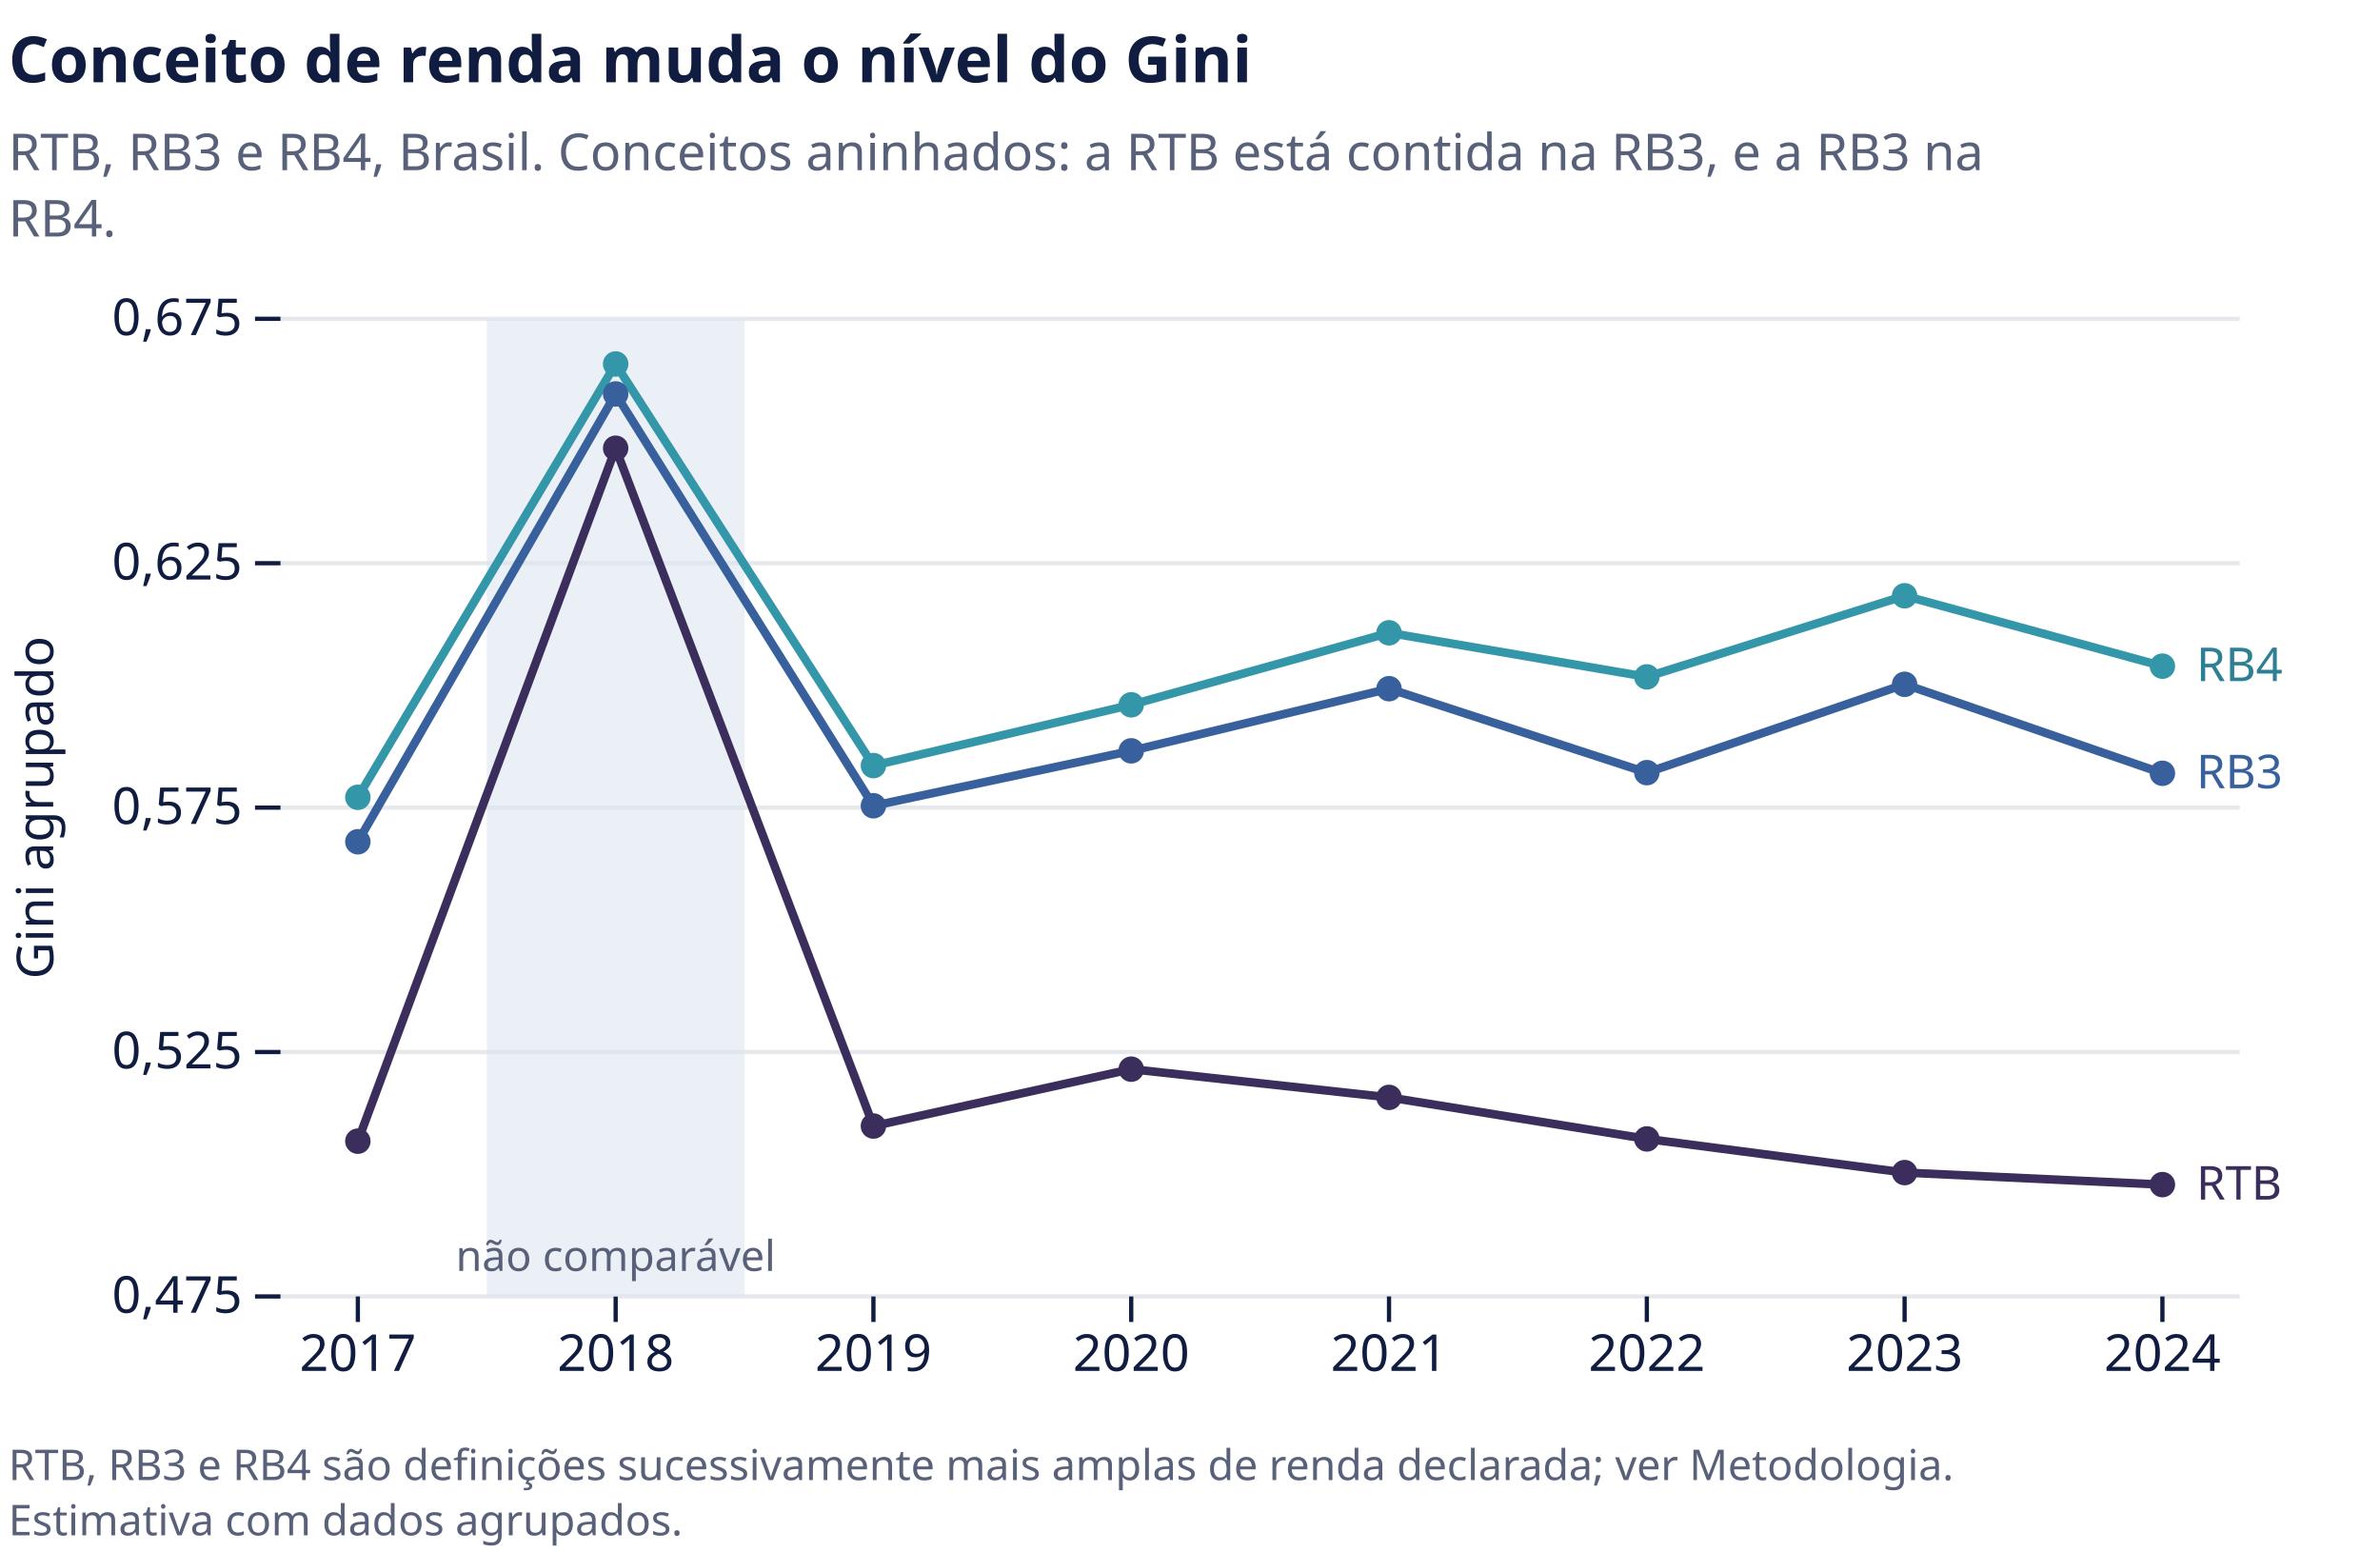
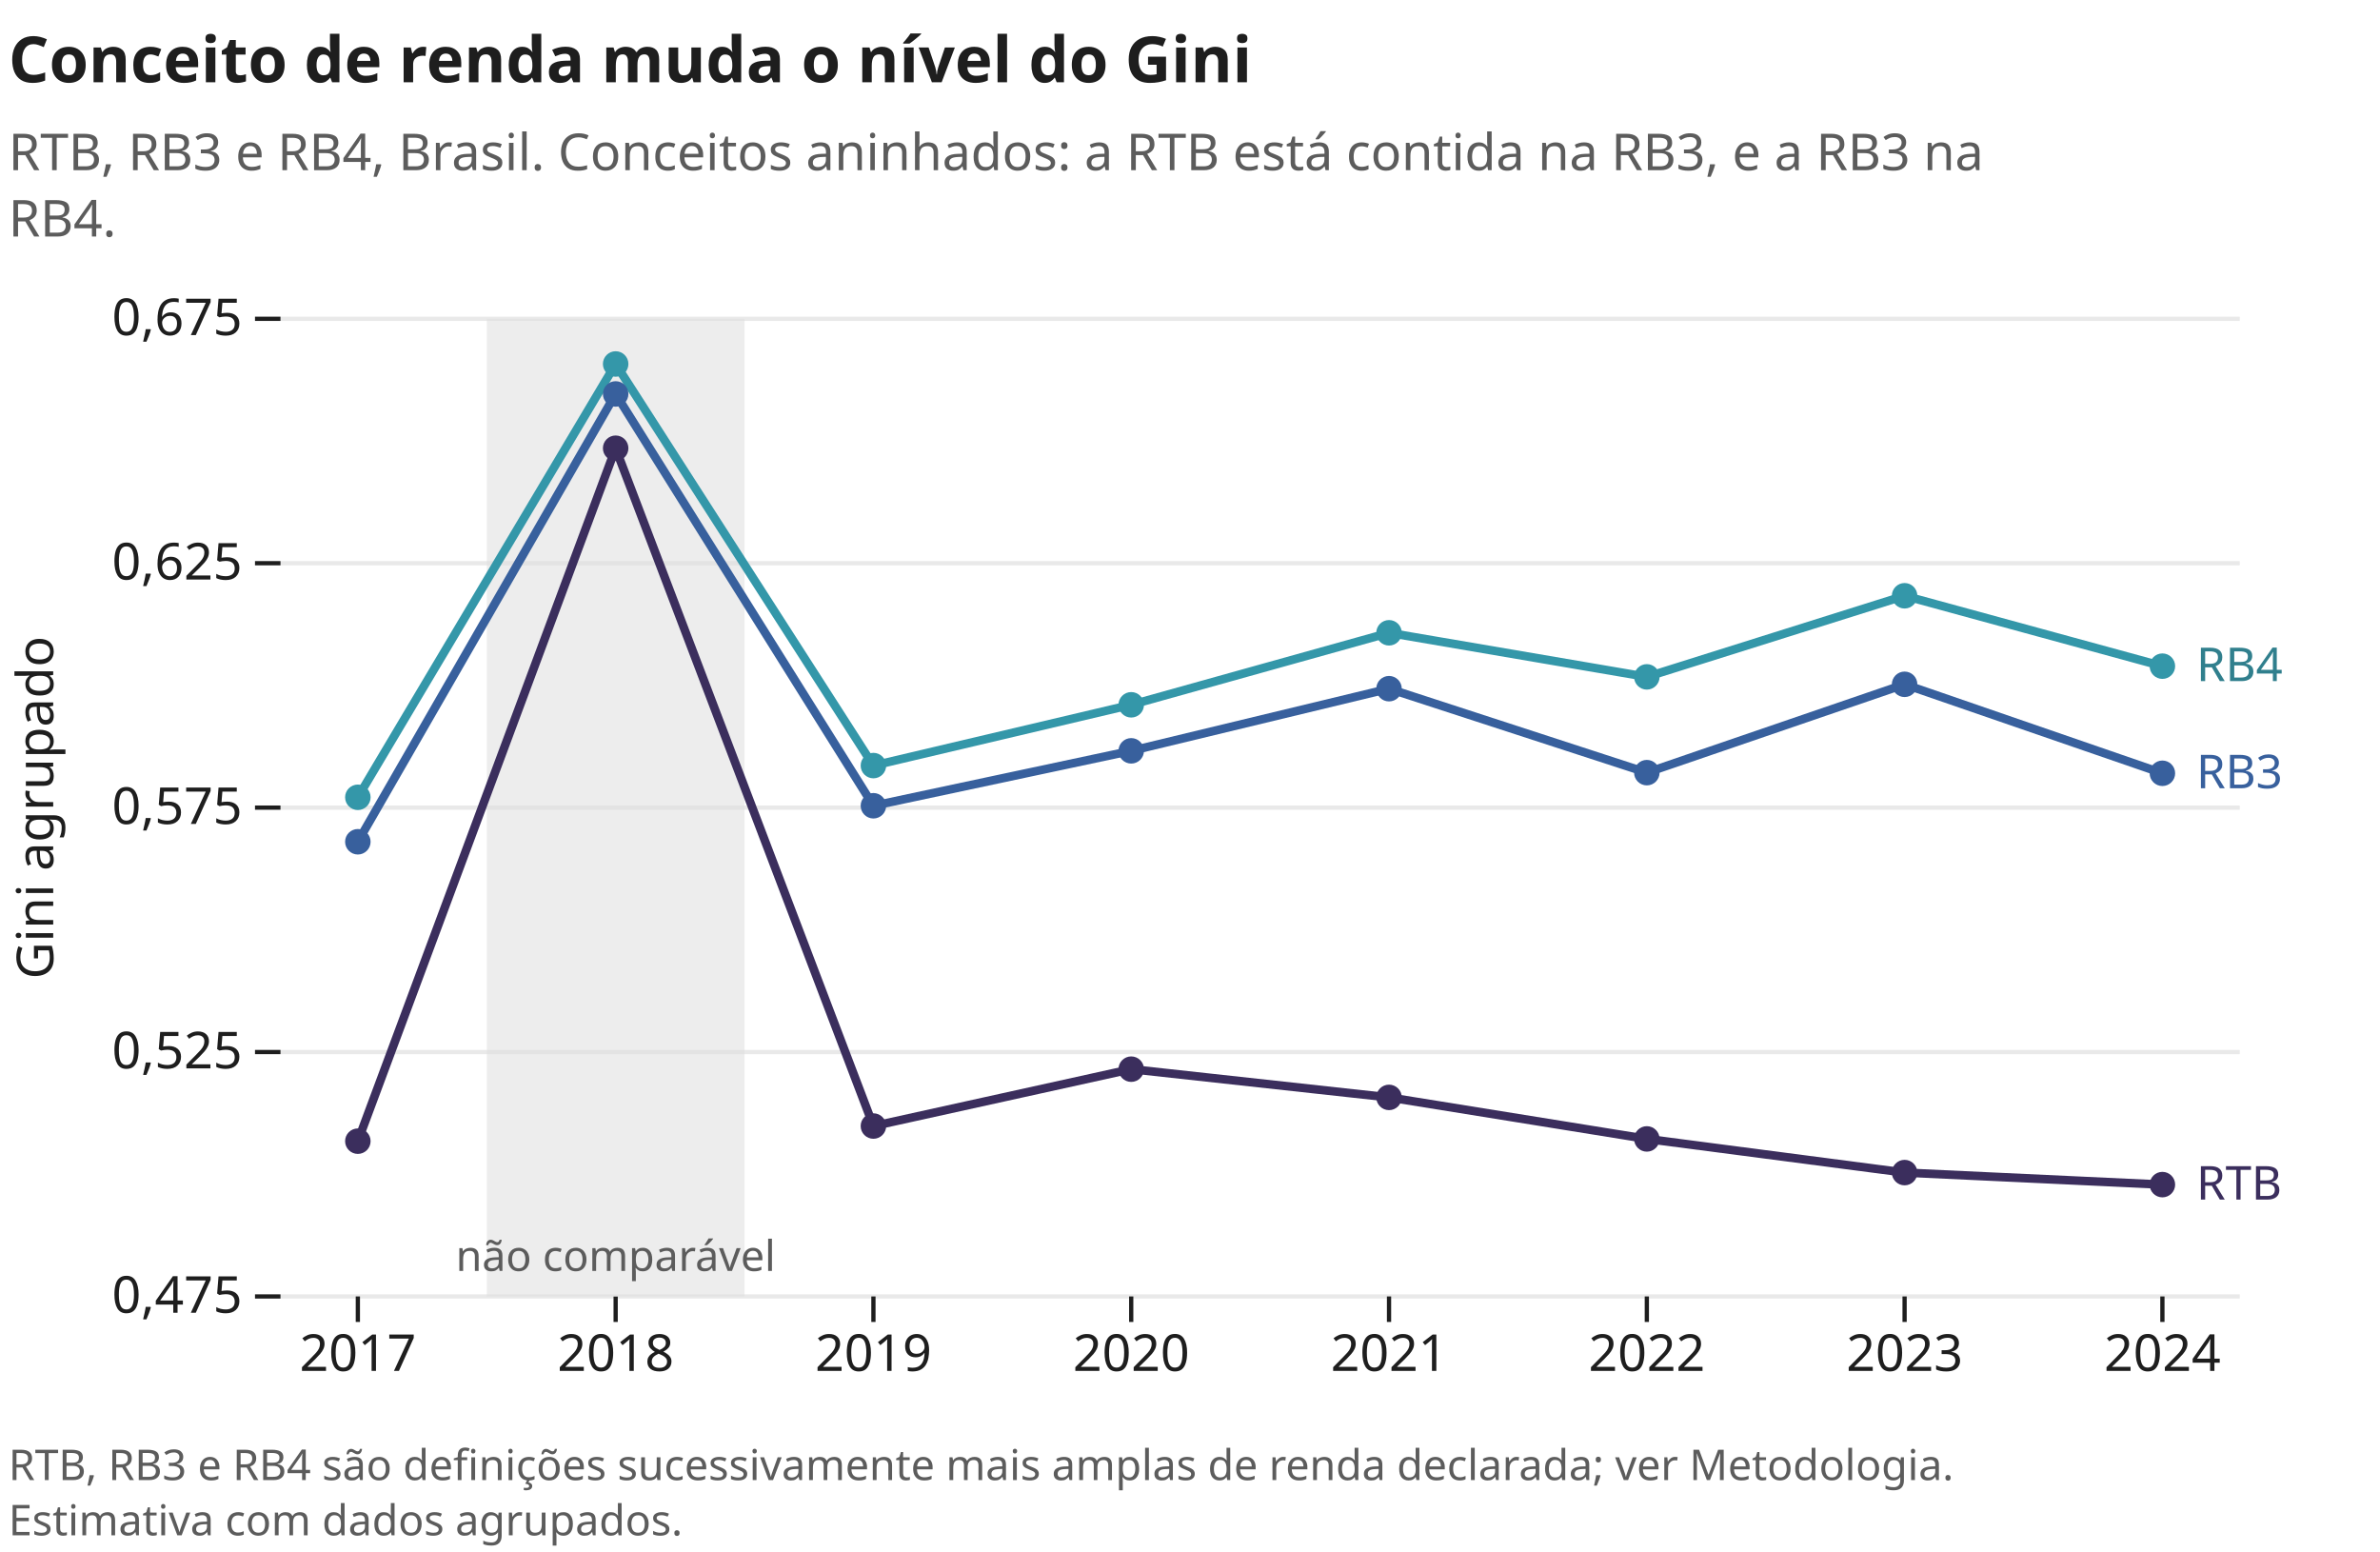
- <svg xmlns="http://www.w3.org/2000/svg" class="plot-d6a7b5" fill="currentColor" font-family="system-ui, sans-serif" font-size="10" text-anchor="middle" width="560" height="365" viewBox="0 0 560 365" style="font-family: &quot;Noto Sans&quot;, &quot;Segoe UI&quot;, system-ui, sans-serif; font-size: 12px; color: rgb(16, 29, 64); overflow: visible;" role="img">
+ <svg xmlns="http://www.w3.org/2000/svg" class="plot-d6a7b5" fill="currentColor" font-family="system-ui, sans-serif" font-size="10" text-anchor="middle" width="560" height="365" viewBox="0 0 560 365" style="font-family: &quot;Noto Sans&quot;, &quot;Segoe UI&quot;, system-ui, sans-serif; font-size: 12px; color: rgb(30, 30, 30); overflow: visible;" role="img">
  <style>:where(.plot-d6a7b5) {
  --plot-background: white;
  display: block;
  height: auto;
  height: intrinsic;
  max-width: 100%;
}
:where(.plot-d6a7b5 text),
:where(.plot-d6a7b5 tspan) {
  white-space: pre;
}</style>
  <g aria-hidden="true" stroke="currentColor" stroke-opacity="0.1">
    <line x1="66" x2="527" y1="305" y2="305" />
    <line x1="66" x2="527" y1="247.5" y2="247.5" />
    <line x1="66" x2="527" y1="190" y2="190" />
    <line x1="66" x2="527" y1="132.5" y2="132.5" />
    <line x1="66" x2="527" y1="75" y2="75" />
  </g>
  <g aria-hidden="true" fill="none" stroke="currentColor">
    <path transform="translate(66,305)" d="M0,0L-6,0" />
    <path transform="translate(66,247.5)" d="M0,0L-6,0" />
    <path transform="translate(66,190)" d="M0,0L-6,0" />
    <path transform="translate(66,132.5)" d="M0,0L-6,0" />
    <path transform="translate(66,75)" d="M0,0L-6,0" />
  </g>
  <g text-anchor="end" font-variant="tabular-nums" transform="translate(-9,0)">
    <text y="0.32em" transform="translate(66,305)">0,475</text>
    <text y="0.32em" transform="translate(66,247.5)">0,525</text>
    <text y="0.32em" transform="translate(66,190)">0,575</text>
    <text y="0.32em" transform="translate(66,132.5)">0,625</text>
    <text y="0.32em" transform="translate(66,75)">0,675</text>
  </g>
  <g transform="translate(-62,0)">
    <text y="0.71em" transform="translate(66,190) rotate(-90)">Gini agrupado</text>
  </g>
  <g aria-hidden="true" fill="none" stroke="currentColor">
    <path transform="translate(84.2,305)" d="M0,0L0,6" />
    <path transform="translate(144.86,305)" d="M0,0L0,6" />
    <path transform="translate(205.51,305)" d="M0,0L0,6" />
    <path transform="translate(266.17,305)" d="M0,0L0,6" />
    <path transform="translate(326.83,305)" d="M0,0L0,6" />
    <path transform="translate(387.49,305)" d="M0,0L0,6" />
    <path transform="translate(448.14,305)" d="M0,0L0,6" />
    <path transform="translate(508.8,305)" d="M0,0L0,6" />
  </g>
  <g font-variant="tabular-nums" transform="translate(0,9)">
    <text y="0.71em" transform="translate(84.2,305)">2017</text>
    <text y="0.71em" transform="translate(144.86,305)">2018</text>
    <text y="0.71em" transform="translate(205.51,305)">2019</text>
    <text y="0.71em" transform="translate(266.17,305)">2020</text>
    <text y="0.71em" transform="translate(326.83,305)">2021</text>
    <text y="0.71em" transform="translate(387.49,305)">2022</text>
    <text y="0.71em" transform="translate(448.14,305)">2023</text>
    <text y="0.71em" transform="translate(508.8,305)">2024</text>
  </g>
-   <g fill="#DBE3EF" fill-opacity="0.55">
+   <g fill="#DDDDDD" fill-opacity="0.55">
    <rect x="114.53" y="75" width="60.66" height="230" />
  </g>
-   <g fill="#586179" font-size="10" transform="translate(0,-6)">
+   <g fill="#5C5C5C" font-size="10" transform="translate(0,-6)">
    <text transform="translate(144.86,305)">não comparável</text>
  </g>
  <g fill="none" stroke-width="2" stroke-linejoin="round" stroke-linecap="round">
    <path stroke="#3B2E5D" d="M84.2,268.47L144.85,105.45L205.51,264.91L266.17,251.53L326.83,258.17L387.49,267.94L448.14,275.86L508.8,278.69" />
    <path stroke="#38609D" d="M84.2,198.03L144.85,92.67L205.51,189.56L266.17,176.64L326.83,162.02L387.49,181.77L448.14,160.99L508.8,181.91" />
    <path stroke="#3497A9" d="M84.2,187.57L144.85,85.63L205.51,180.11L266.17,165.81L326.83,148.88L387.49,159.24L448.14,140.16L508.8,156.72" />
  </g>
  <g>
    <circle cx="84.2" cy="268.47" r="3" fill="#3B2E5D" />
    <circle cx="144.86" cy="105.45" r="3" fill="#3B2E5D" />
    <circle cx="205.51" cy="264.91" r="3" fill="#3B2E5D" />
    <circle cx="266.17" cy="251.53" r="3" fill="#3B2E5D" />
    <circle cx="326.83" cy="258.17" r="3" fill="#3B2E5D" />
    <circle cx="387.49" cy="267.94" r="3" fill="#3B2E5D" />
    <circle cx="448.14" cy="275.86" r="3" fill="#3B2E5D" />
    <circle cx="508.8" cy="278.69" r="3" fill="#3B2E5D" />
    <circle cx="84.2" cy="198.03" r="3" fill="#38609D" />
    <circle cx="144.86" cy="92.68" r="3" fill="#38609D" />
    <circle cx="205.51" cy="189.56" r="3" fill="#38609D" />
    <circle cx="266.17" cy="176.64" r="3" fill="#38609D" />
    <circle cx="326.83" cy="162.02" r="3" fill="#38609D" />
    <circle cx="387.49" cy="181.77" r="3" fill="#38609D" />
    <circle cx="448.14" cy="160.99" r="3" fill="#38609D" />
    <circle cx="508.8" cy="181.92" r="3" fill="#38609D" />
    <circle cx="84.2" cy="187.57" r="3" fill="#3497A9" />
    <circle cx="144.86" cy="85.63" r="3" fill="#3497A9" />
    <circle cx="205.51" cy="180.11" r="3" fill="#3497A9" />
    <circle cx="266.17" cy="165.81" r="3" fill="#3497A9" />
    <circle cx="326.83" cy="148.87" r="3" fill="#3497A9" />
    <circle cx="387.49" cy="159.24" r="3" fill="#3497A9" />
    <circle cx="448.14" cy="140.16" r="3" fill="#3497A9" />
    <circle cx="508.8" cy="156.72" r="3" fill="#3497A9" />
  </g>
  <g text-anchor="start" font-size="11" transform="translate(8,0)">
    <text y="0.32em" transform="translate(508.8,278.69)" fill="#3B2E5D">RTB</text>
    <text y="0.32em" transform="translate(508.8,181.92)" fill="#38609D">RB3</text>
-     <text y="0.32em" transform="translate(508.8,156.72)" fill="#2D7F94">RB4</text>
+     <text y="0.32em" transform="translate(508.8,156.72)" fill="#307F8D">RB4</text>
  </g>
-   <g fill="#101D40" text-anchor="start" font-size="15" font-weight="bold" transform="translate(-64,-69)">
+   <g fill="#1E1E1E" text-anchor="start" font-size="15" font-weight="bold" transform="translate(-64,-69)">
    <text y="0.89em" transform="translate(66,75)">Conceito de renda muda o nível do Gini</text>
  </g>
-   <g fill="#586179" text-anchor="start" font-size="12" transform="translate(-64,-46)">
+   <g fill="#5C5C5C" text-anchor="start" font-size="12" transform="translate(-64,-46)">
    <text transform="translate(66,75)">
      <tspan x="0" y="0.92em">RTB, RB3 e RB4, Brasil. Conceitos aninhados: a RTB está contida na RB3, e a RB3 na</tspan>
      <tspan x="0" dy="1.3em">RB4.</tspan>
    </text>
  </g>
-   <g fill="#586179" text-anchor="start" font-size="10" transform="translate(-64,34)">
+   <g fill="#5C5C5C" text-anchor="start" font-size="10" transform="translate(-64,34)">
    <text transform="translate(66,305)">
      <tspan x="0" y="0.92em">RTB, RB3 e RB4 são definições sucessivamente mais amplas de renda declarada; ver Metodologia.</tspan>
      <tspan x="0" dy="1.3em">Estimativa com dados agrupados.</tspan>
    </text>
  </g>
</svg>
